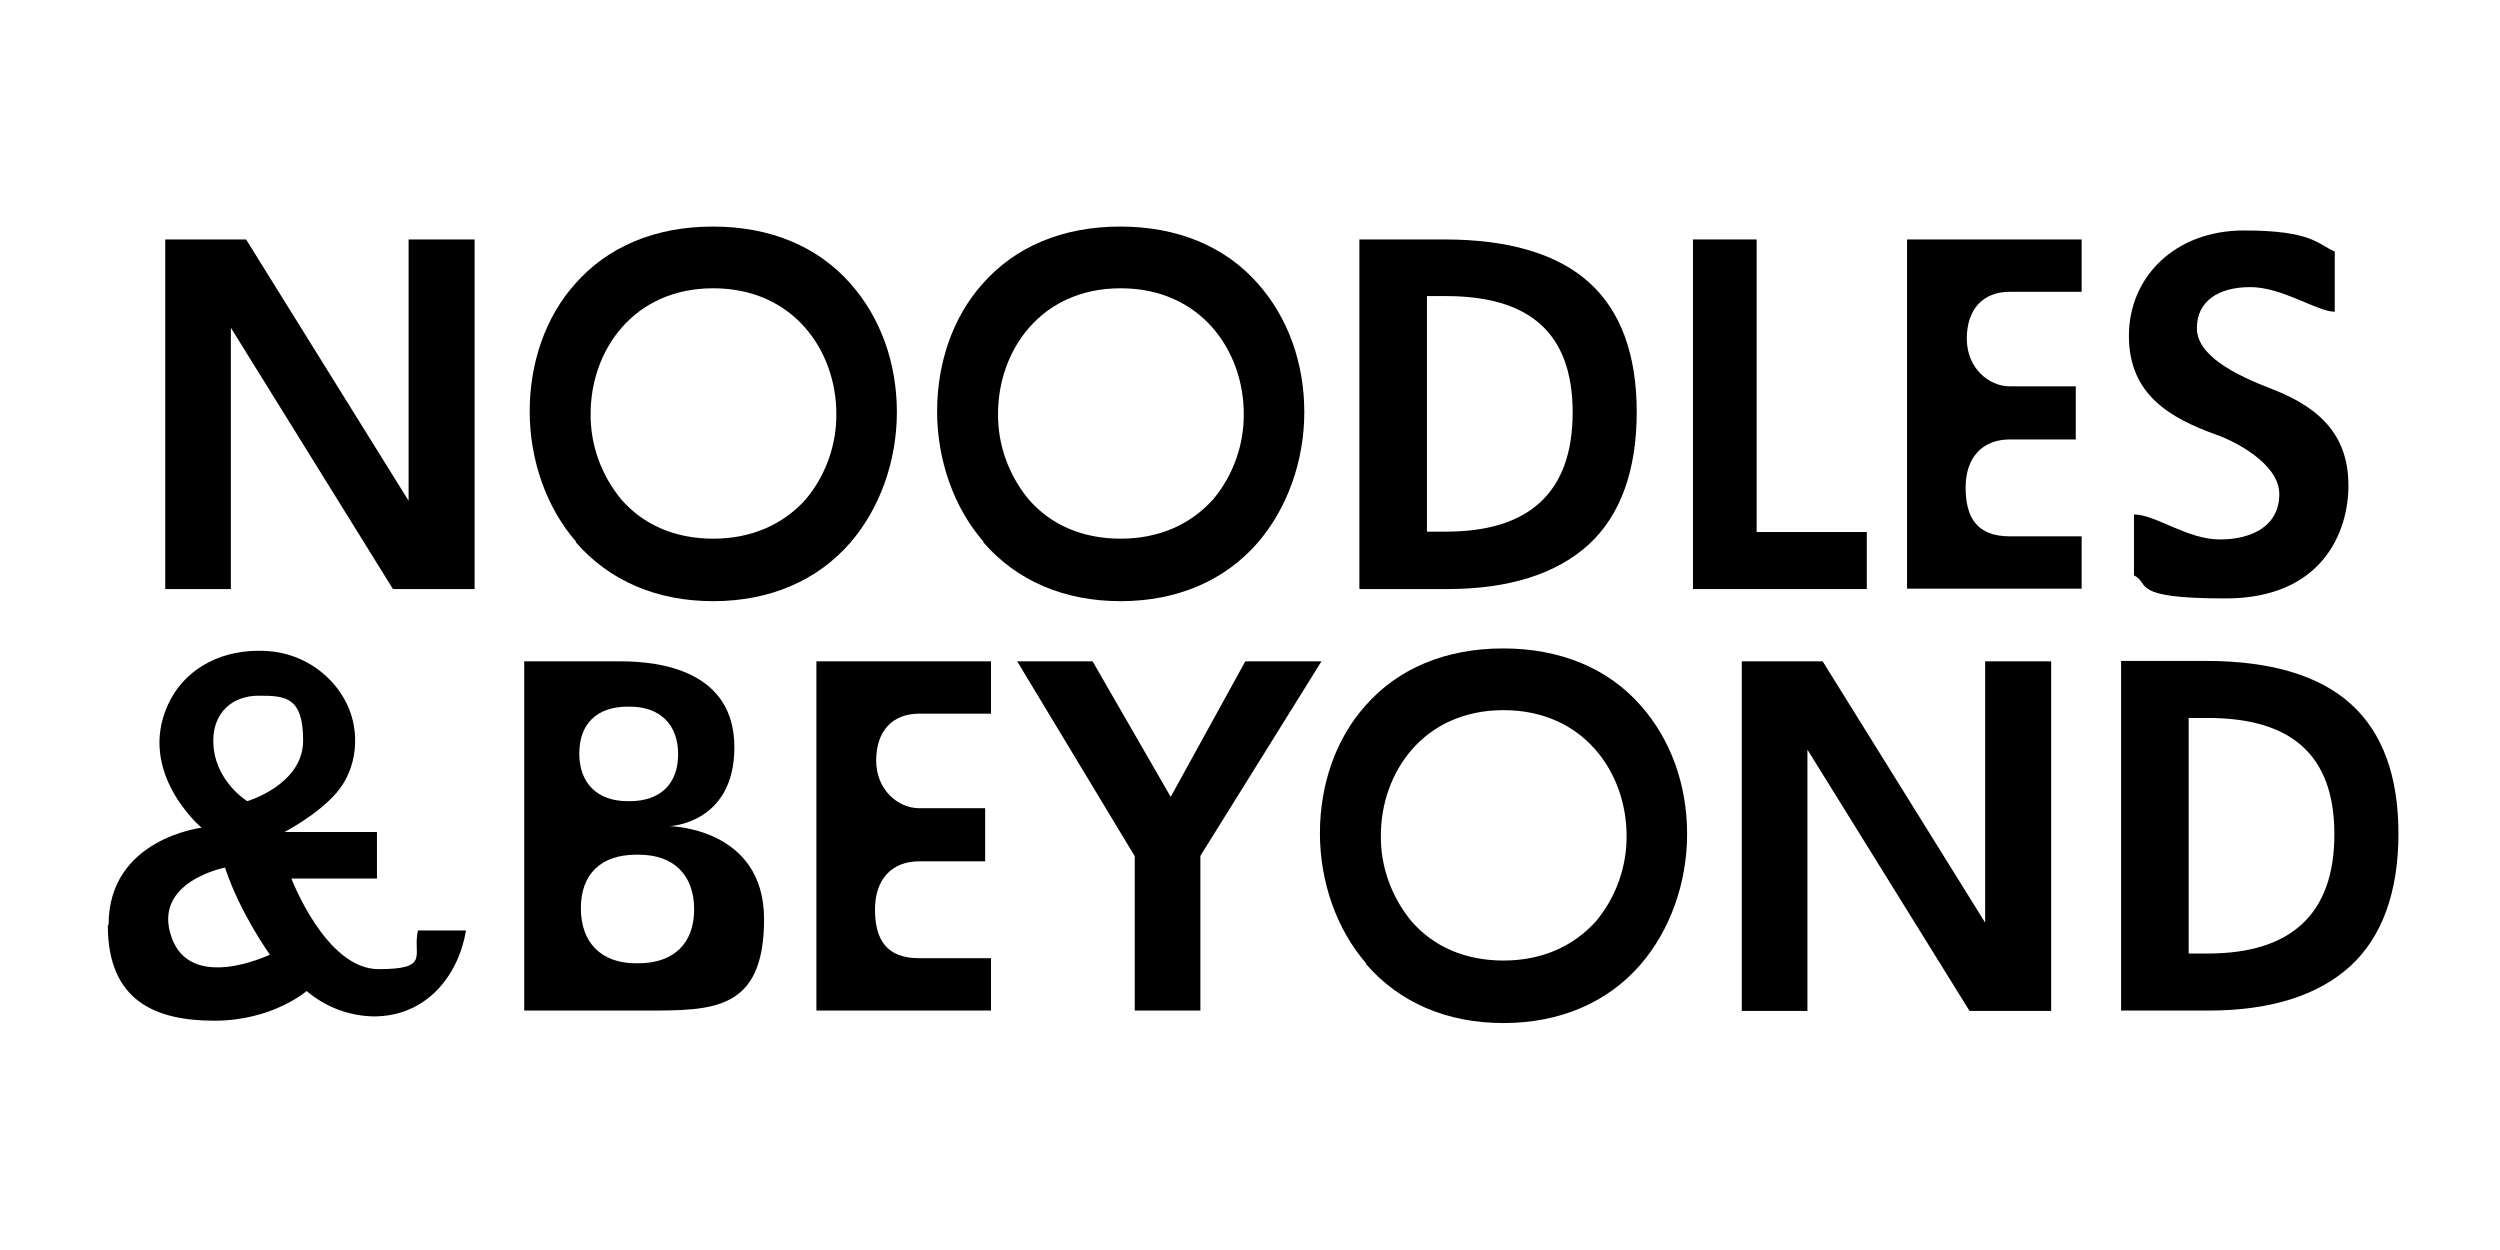
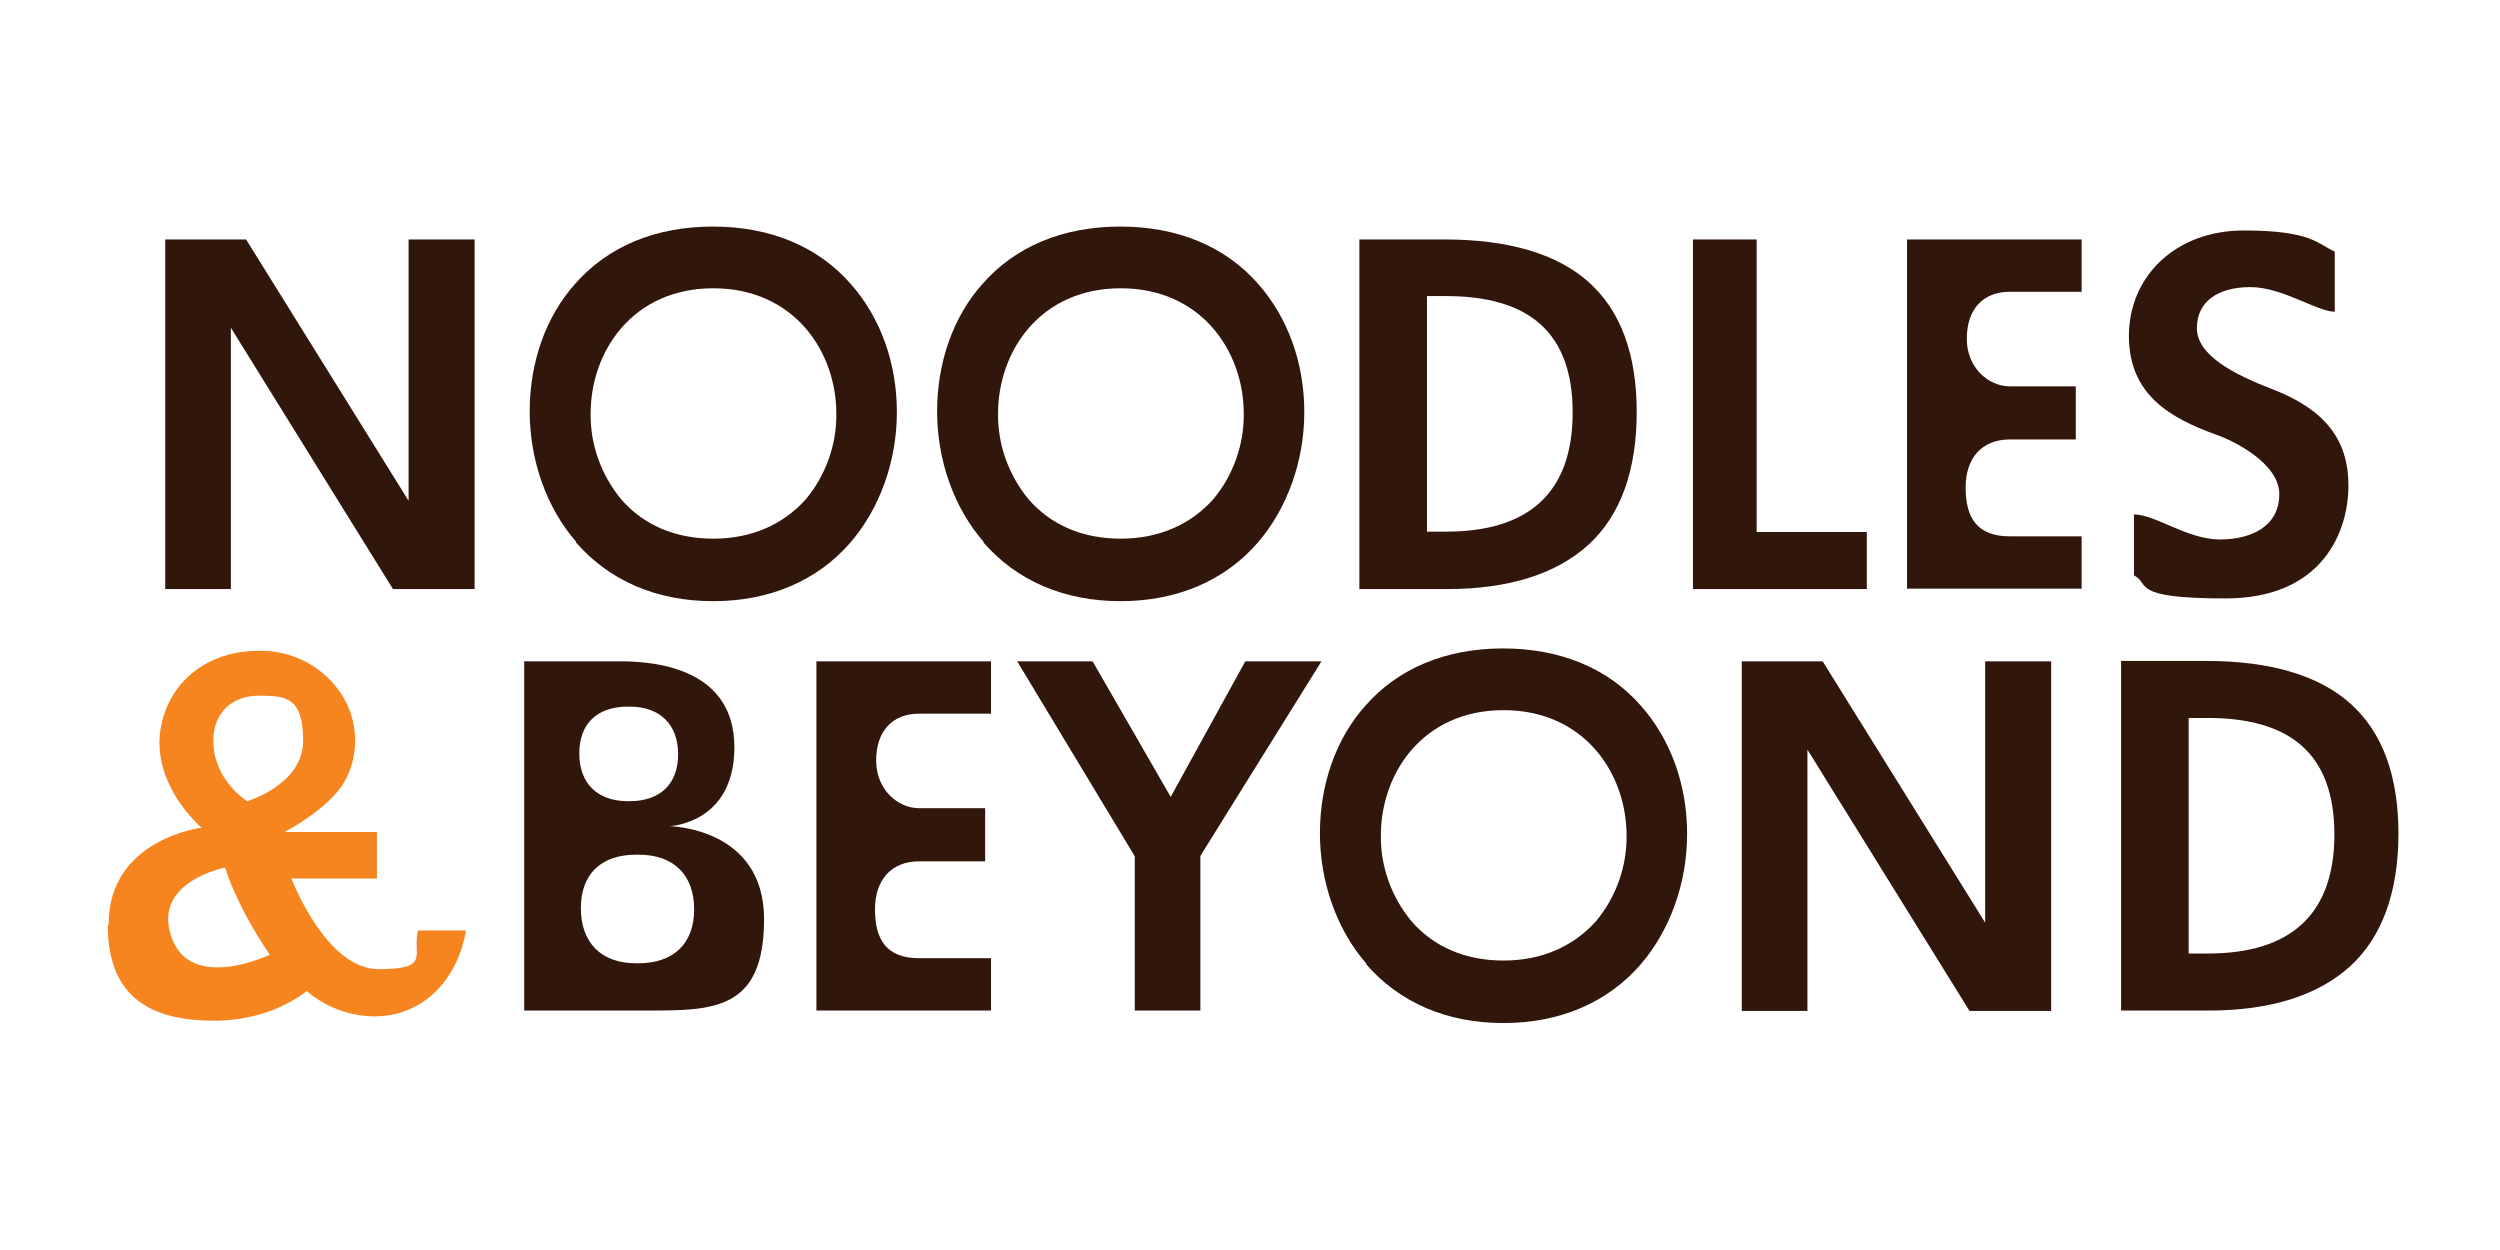
<svg xmlns="http://www.w3.org/2000/svg" id="Layer_1" version="1.1" viewBox="0 0 640 320">
-   <path d="M42.4,61.3h20.6l41.6,66.9V61.3h16.9v89.5h-20.9l-41.5-66.9v66.9h-16.8V61.3Z" />
-   <path d="M147.5,138.7c-7.6-8.7-11.9-20.9-11.9-33.4s4.1-24.2,11.6-32.6c8.4-9.6,20.6-14.7,35.3-14.7s26.9,5.1,35.3,14.7c7.6,8.6,11.8,20.2,11.8,32.8s-4.4,24.7-11.9,33.4c-8.4,9.7-20.6,15-35.1,15s-26.6-5.2-35.2-15.1ZM159,127.8c5.8,6.7,14,10.1,23.6,10.1s17.8-3.5,23.7-10.1c5.1-6.1,7.9-14,7.8-21.9,0-16-10.9-32.1-31.5-32.1s-31.4,16.1-31.4,32.1c-.1,7.9,2.7,15.7,7.8,21.9Z" />
-   <path d="M251.8,138.7c-7.6-8.7-11.9-20.9-11.9-33.4s4.1-24.2,11.6-32.6c8.4-9.6,20.6-14.7,35.3-14.7s26.9,5.1,35.3,14.7c7.6,8.6,11.8,20.2,11.8,32.8s-4.4,24.7-11.9,33.4c-8.4,9.7-20.6,15-35.1,15s-26.6-5.2-35.2-15.1ZM263.3,127.8c5.8,6.7,14,10.1,23.6,10.1s17.8-3.5,23.7-10.1c5.1-6.1,7.9-14,7.8-21.9,0-16-10.9-32.1-31.5-32.1s-31.4,16.1-31.4,32.1c-.1,7.9,2.7,15.7,7.8,21.9Z" />
-   <path d="M348,150.7V61.3h21.8c16.4,0,28.9,3.7,37,11,8.1,7.3,12.2,18.4,12.2,33.2s-4.1,26.4-12.3,33.9-20.4,11.4-36.2,11.4h-22.4ZM370.2,136.1c21.1,0,32.4-9.9,32.4-30.5s-11.3-29.8-32.4-29.8h-4.9v60.3h4.9Z" />
-   <path d="M433.3,61.3h16.4v74.9h28.2v14.6h-44.5V61.3Z" />
-   <path d="M488.2,61.3h44.7v13.4h-18.4c-6.9,0-11,4.5-11,12s5.6,12.2,11,12.2h16.9v13.6h-16.9c-7,0-11.3,4.6-11.3,12.3s2.9,12.5,11.3,12.5h18.4v13.4h-44.7V61.3Z" />
-   <path d="M546.3,147.2v-15.5c5.5,0,13.6,6.4,22,6.4s15.2-3.6,15.2-11.6-12-13.8-16.1-15.2c-11.6-4.2-22.4-10.1-22.4-25.3s11.9-27,29.4-27,18.9,3.5,23.3,5.4v15.4c-4.5,0-13.4-6.3-21.6-6.3s-13.7,3.6-13.7,10.5,9.3,11.8,19.5,15.7c13.1,5.1,19.3,12.7,19.3,24.6s-6.7,28.9-31.5,28.9-19.1-3.8-23.4-5.9Z" />
-   <path d="M27.8,236.7c0-22,23.8-24.8,23.8-24.8,0,0-16.6-14-8.6-31.5,3.8-8.4,12.3-13.7,22.9-13.8h.9c9.5,0,18,5.4,22,13.6,3.5,7.2,2.7,16.5-2.6,22.7-5,5.8-13.4,10.1-13.4,10.1h23.7v11.9h-21.9s8.8,23.2,22.3,23.2,8.6-3.6,10.1-9.9h12.3c-1.9,11.4-10,22-23.6,22-6.3-.1-12.4-2.4-17.2-6.5,0,0-8.7,7.6-23.6,7.6s-27.3-4.9-27.3-24.4ZM69.1,244.4s-7.6-10.5-11.5-22.3c0,0-18.7,3.6-13.7,17.8,4.9,14.1,24.7,4.7,25.2,4.5ZM63.3,205.1s14.3-4.2,14.3-15.5-4.6-11.5-11.4-11.5-11.6,4.4-11.6,11.5c0,10.2,8.7,15.5,8.7,15.5Z" />
-   <path d="M134.1,169.3h24.8c10.1,0,29.1,2.4,29.1,22s-16.6,20.2-16.6,20.2c0,0,24.2.3,24.2,23.8s-13.1,23.4-30.2,23.4h-31.2v-89.5ZM160.7,205.1h.5c7.8,0,12.4-4.4,12.4-12s-4.6-12.2-12.4-12.2h-.5c-7.9,0-12.4,4.4-12.4,12s4.6,12.2,12.4,12.2ZM162.8,246.6h.6c9.1,0,14.3-5.1,14.3-13.8s-5.1-14-14.2-14h-.6c-9.1,0-14.2,5-14.2,13.7s5.1,14.1,14.1,14.1Z" />
-   <path d="M209,169.3h44.7v13.4h-18.4c-6.9,0-11,4.5-11,12s5.6,12.2,11,12.2h16.9v13.6h-16.9c-7,0-11.3,4.6-11.3,12.3s2.9,12.5,11.3,12.5h18.4v13.4h-44.7v-89.5Z" />
-   <path d="M290.5,219.2l-30.1-49.9h19.3l20,34.7,19.1-34.7h19.5l-31,49.8v39.6h-16.8v-39.4Z" />
-   <path d="M349.8,246.7c-7.6-8.7-11.9-20.9-11.9-33.4s4.1-24.2,11.6-32.6c8.4-9.6,20.6-14.7,35.3-14.7s26.9,5.1,35.3,14.7c7.6,8.6,11.8,20.2,11.8,32.8s-4.4,24.7-11.9,33.4c-8.4,9.7-20.6,15-35.1,15s-26.6-5.2-35.2-15.1ZM361.3,235.8c5.8,6.7,14,10.1,23.6,10.1s17.8-3.5,23.7-10.1c5.1-6.1,7.9-14,7.8-21.9,0-16-10.9-32.1-31.5-32.1s-31.4,16.1-31.4,32.1c-.1,7.9,2.7,15.7,7.8,21.9Z" />
-   <path d="M446,169.3h20.6l41.6,66.9v-66.9h16.9v89.5h-20.9l-41.5-66.9v66.9h-16.8v-89.5Z" />
-   <path d="M543,258.7v-89.5h21.8c16.4,0,28.9,3.7,37,11,8.1,7.3,12.2,18.4,12.2,33.2s-4.1,26.4-12.3,33.9-20.4,11.4-36.2,11.4h-22.4ZM565.2,244.1c21.1,0,32.4-9.9,32.4-30.5s-11.3-29.8-32.4-29.8h-4.9v60.3h4.9Z" />
+   <defs>
+     <style>
+       .st0 {
+         fill: #31160c;
+       }
+ 
+       .st1 {
+         fill: #f6851f;
+       }
+     </style>
+   </defs>
+   <path class="st0" d="M42.4,61.3h20.6l41.6,66.9V61.3h16.9v89.5h-20.9l-41.5-66.9v66.9h-16.8V61.3h.1Z" />
+   <path class="st0" d="M147.5,138.7c-7.6-8.7-11.9-20.9-11.9-33.4s4.1-24.2,11.6-32.6c8.4-9.6,20.6-14.7,35.3-14.7s26.9,5.1,35.3,14.7c7.6,8.6,11.8,20.2,11.8,32.8s-4.4,24.7-11.9,33.4c-8.4,9.7-20.6,15-35.1,15s-26.6-5.2-35.2-15.1h0ZM159,127.8c5.8,6.7,14,10.1,23.6,10.1s17.8-3.5,23.7-10.1c5.1-6.1,7.9-14,7.8-21.9,0-16-10.9-32.1-31.5-32.1s-31.4,16.1-31.4,32.1c-.1,7.9,2.7,15.7,7.8,21.9h0Z" />
+   <path class="st0" d="M251.8,138.7c-7.6-8.7-11.9-20.9-11.9-33.4s4.1-24.2,11.6-32.6c8.4-9.6,20.6-14.7,35.3-14.7s26.9,5.1,35.3,14.7c7.6,8.6,11.8,20.2,11.8,32.8s-4.4,24.7-11.9,33.4c-8.4,9.7-20.6,15-35.1,15s-26.6-5.2-35.2-15.1h.1ZM263.3,127.8c5.8,6.7,14,10.1,23.6,10.1s17.8-3.5,23.7-10.1c5.1-6.1,7.9-14,7.8-21.9,0-16-10.9-32.1-31.5-32.1s-31.4,16.1-31.4,32.1c-.1,7.9,2.7,15.7,7.8,21.9Z" />
+   <path class="st0" d="M348,150.7V61.3h21.8c16.4,0,28.9,3.7,37,11s12.2,18.4,12.2,33.2-4.1,26.4-12.3,33.9-20.4,11.4-36.2,11.4h-22.5ZM370.2,136.1c21.1,0,32.4-9.9,32.4-30.5s-11.3-29.8-32.4-29.8h-4.9v60.3h4.9Z" />
+   <path class="st0" d="M433.3,61.3h16.4v74.9h28.2v14.6h-44.5V61.3h-.1Z" />
+   <path class="st0" d="M488.2,61.3h44.7v13.4h-18.4c-6.9,0-11,4.5-11,12s5.6,12.2,11,12.2h16.9v13.6h-16.9c-7,0-11.3,4.6-11.3,12.3s2.9,12.5,11.3,12.5h18.4v13.4h-44.7V61.3Z" />
+   <path class="st0" d="M546.3,147.2v-15.5c5.5,0,13.6,6.4,22,6.4s15.2-3.6,15.2-11.6-12-13.8-16.1-15.2c-11.6-4.2-22.4-10.1-22.4-25.3s11.9-27,29.4-27,18.9,3.5,23.3,5.4v15.4c-4.5,0-13.4-6.3-21.6-6.3s-13.7,3.6-13.7,10.5,9.3,11.8,19.5,15.7c13.1,5.1,19.3,12.7,19.3,24.6s-6.7,28.9-31.5,28.9-19.1-3.8-23.4-5.9h0Z" />
+   <path class="st1" d="M27.8,236.7c0-22,23.8-24.8,23.8-24.8,0,0-16.6-14-8.6-31.5,3.8-8.4,12.3-13.7,22.9-13.8h.9c9.5,0,18,5.4,22,13.6,3.5,7.2,2.7,16.5-2.6,22.7-5,5.8-13.4,10.1-13.4,10.1h23.7v11.9h-21.9s8.8,23.2,22.3,23.2,8.6-3.6,10.1-9.9h12.3c-1.9,11.4-10,22-23.6,22-6.3-.1-12.4-2.4-17.2-6.5,0,0-8.7,7.6-23.6,7.6s-27.3-4.9-27.3-24.4l.2-.2ZM69.1,244.4s-7.6-10.5-11.5-22.3c0,0-18.7,3.6-13.7,17.8,4.9,14.1,24.7,4.7,25.2,4.5ZM63.3,205.1s14.3-4.2,14.3-15.5-4.6-11.5-11.4-11.5-11.6,4.4-11.6,11.5c0,10.2,8.7,15.5,8.7,15.5Z" />
+   <path class="st0" d="M134.1,169.3h24.8c10.1,0,29.1,2.4,29.1,22s-16.6,20.2-16.6,20.2c0,0,24.2.3,24.2,23.8s-13.1,23.4-30.2,23.4h-31.2v-89.5h-.1ZM160.7,205.1h.5c7.8,0,12.4-4.4,12.4-12s-4.6-12.2-12.4-12.2h-.5c-7.9,0-12.4,4.4-12.4,12s4.6,12.2,12.4,12.2ZM162.8,246.6h.6c9.1,0,14.3-5.1,14.3-13.8s-5.1-14-14.2-14h-.6c-9.1,0-14.2,5-14.2,13.7s5.1,14.1,14.1,14.1h0Z" />
+   <path class="st0" d="M209,169.3h44.7v13.4h-18.4c-6.9,0-11,4.5-11,12s5.6,12.2,11,12.2h16.9v13.6h-16.9c-7,0-11.3,4.6-11.3,12.3s2.9,12.5,11.3,12.5h18.4v13.4h-44.7v-89.5h0Z" />
+   <path class="st0" d="M290.5,219.2l-30.1-49.9h19.3l20,34.7,19.1-34.7h19.5l-31,49.8v39.6h-16.8v-39.4h0Z" />
+   <path class="st0" d="M349.8,246.7c-7.6-8.7-11.9-20.9-11.9-33.4s4.1-24.2,11.6-32.6c8.4-9.6,20.6-14.7,35.3-14.7s26.9,5.1,35.3,14.7c7.6,8.6,11.8,20.2,11.8,32.8s-4.4,24.7-11.9,33.4c-8.4,9.7-20.6,15-35.1,15s-26.6-5.2-35.2-15.1h.1ZM361.3,235.8c5.8,6.7,14,10.1,23.6,10.1s17.8-3.5,23.7-10.1c5.1-6.1,7.9-14,7.8-21.9,0-16-10.9-32.1-31.5-32.1s-31.4,16.1-31.4,32.1c-.1,7.9,2.7,15.7,7.8,21.9h0Z" />
+   <path class="st0" d="M446,169.3h20.6l41.6,66.9v-66.9h16.9v89.5h-20.9l-41.5-66.9v66.9h-16.8v-89.5h0Z" />
+   <path class="st0" d="M543,258.7v-89.5h21.8c16.4,0,28.9,3.7,37,11s12.2,18.4,12.2,33.2-4.1,26.4-12.3,33.9-20.4,11.4-36.2,11.4h-22.5ZM565.2,244.1c21.1,0,32.4-9.9,32.4-30.5s-11.3-29.8-32.4-29.8h-4.9v60.3h4.9Z" />
</svg>
